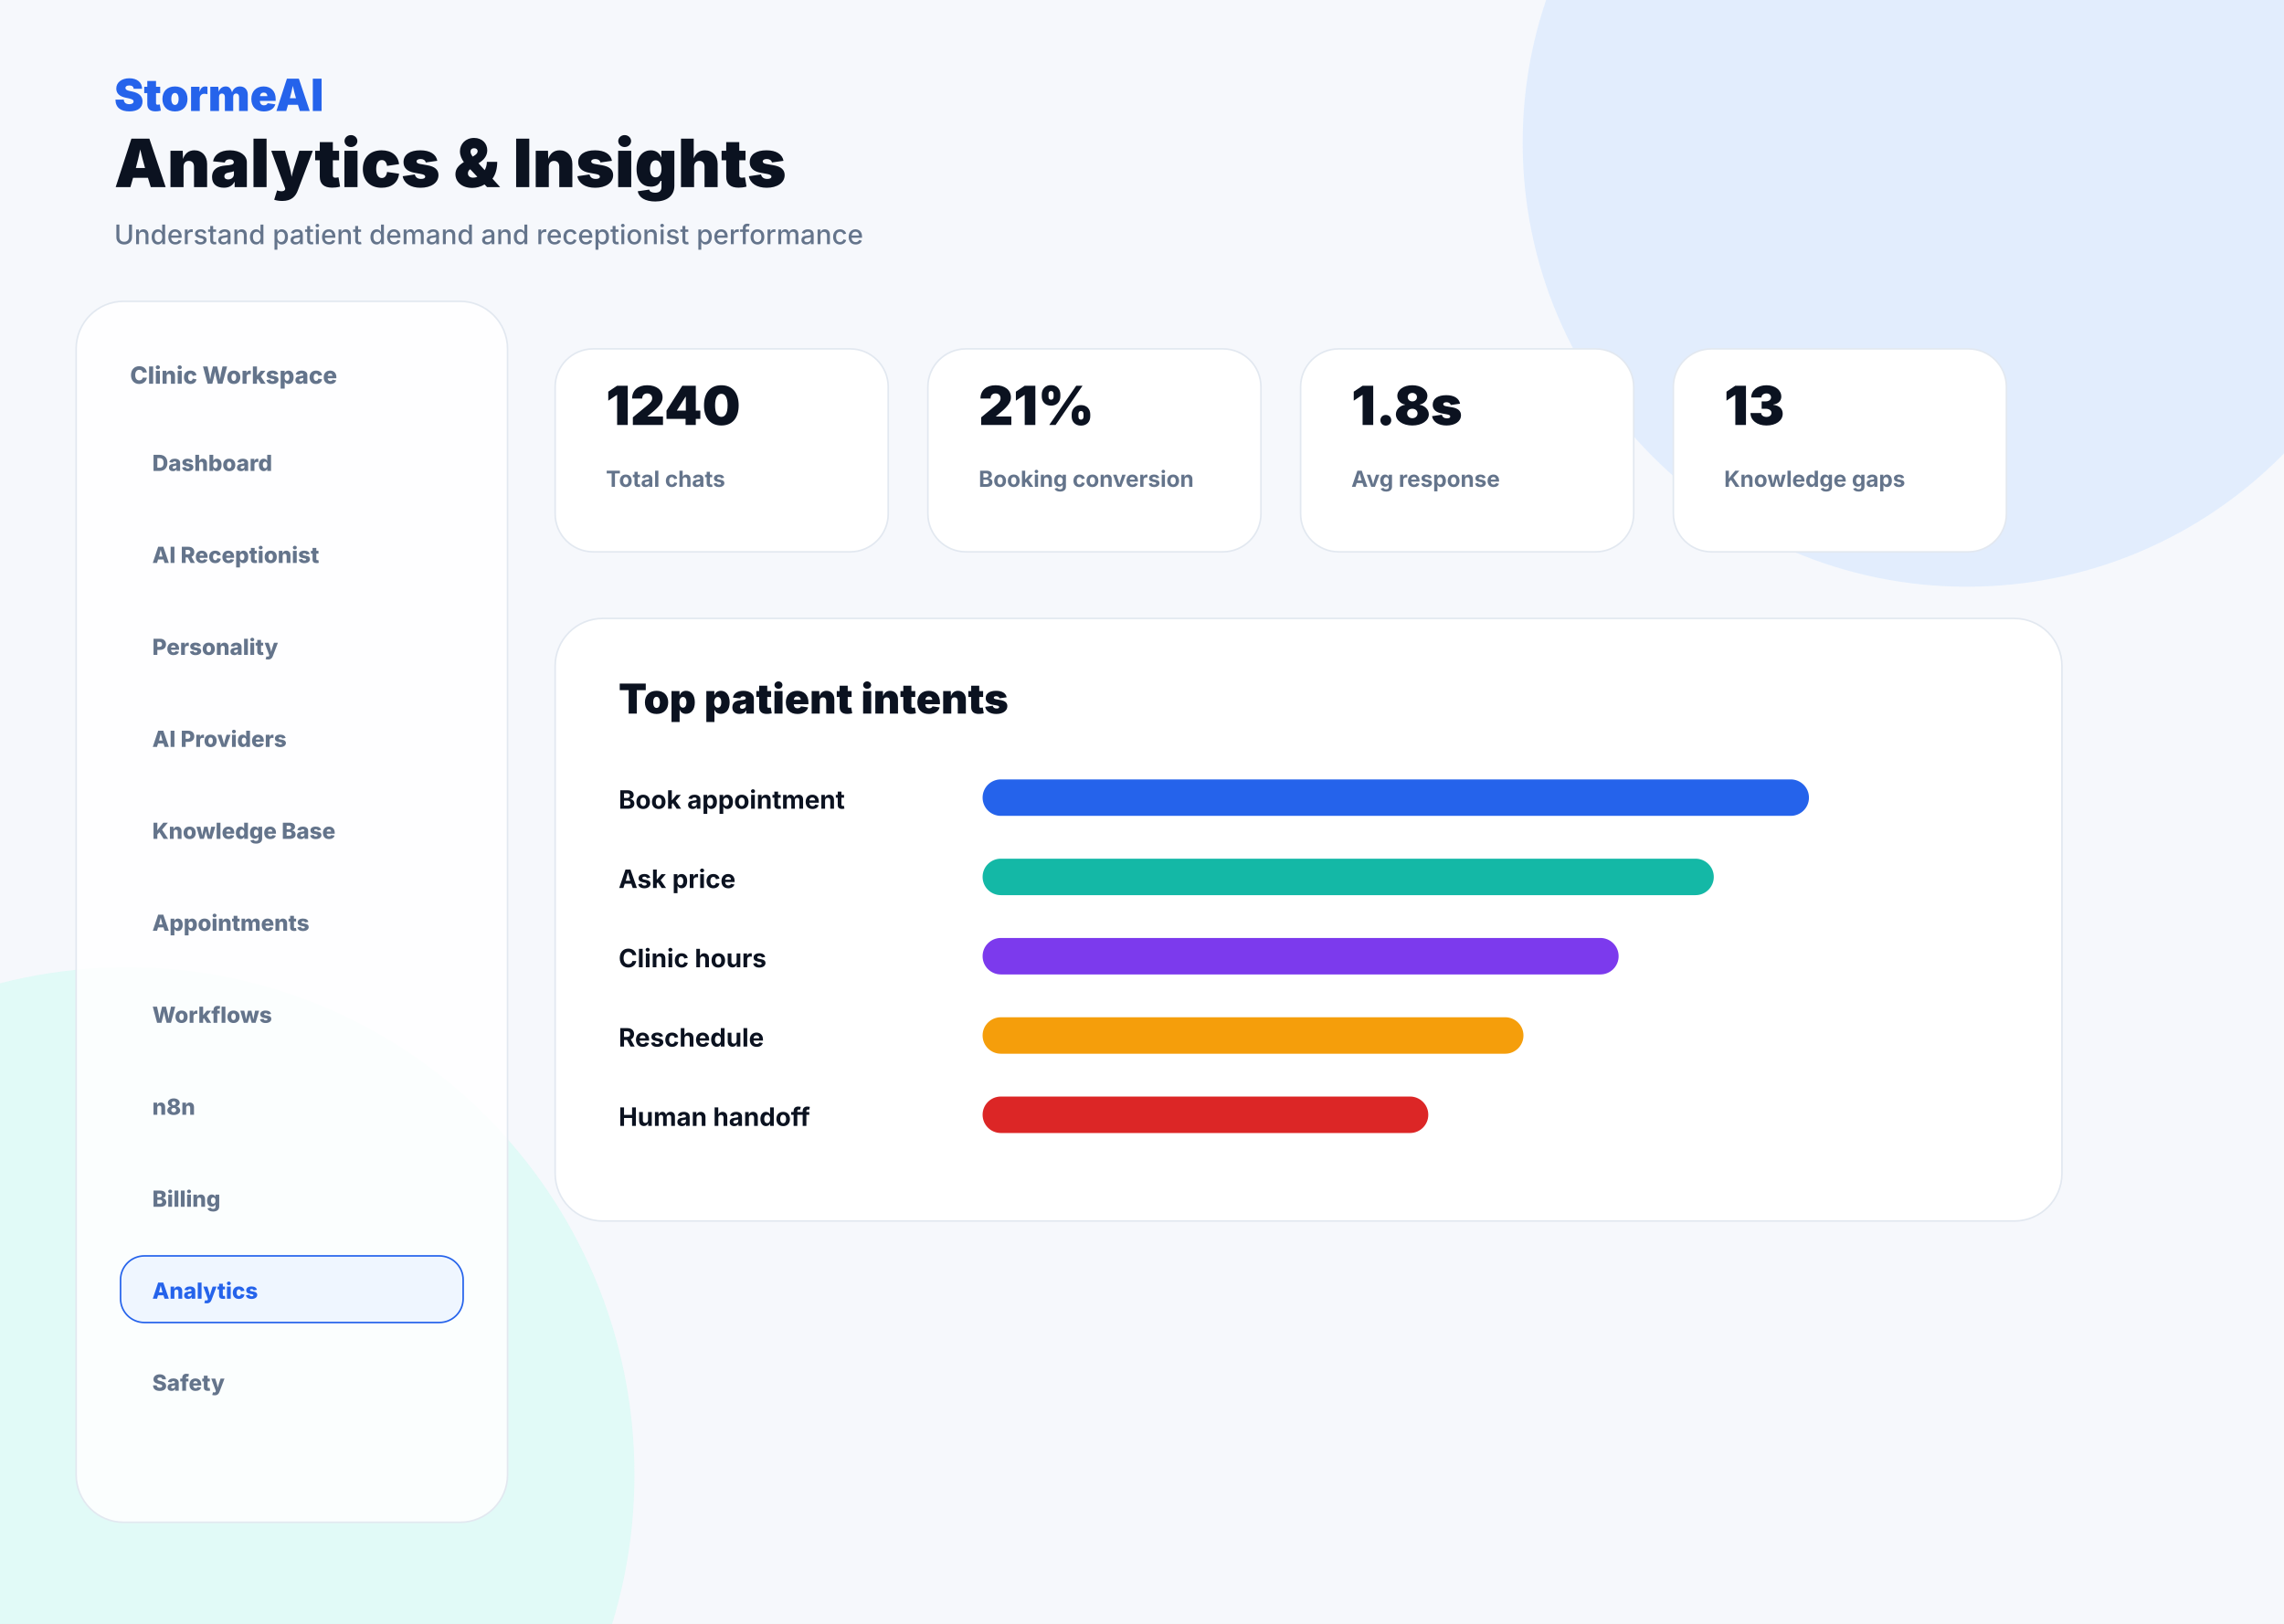
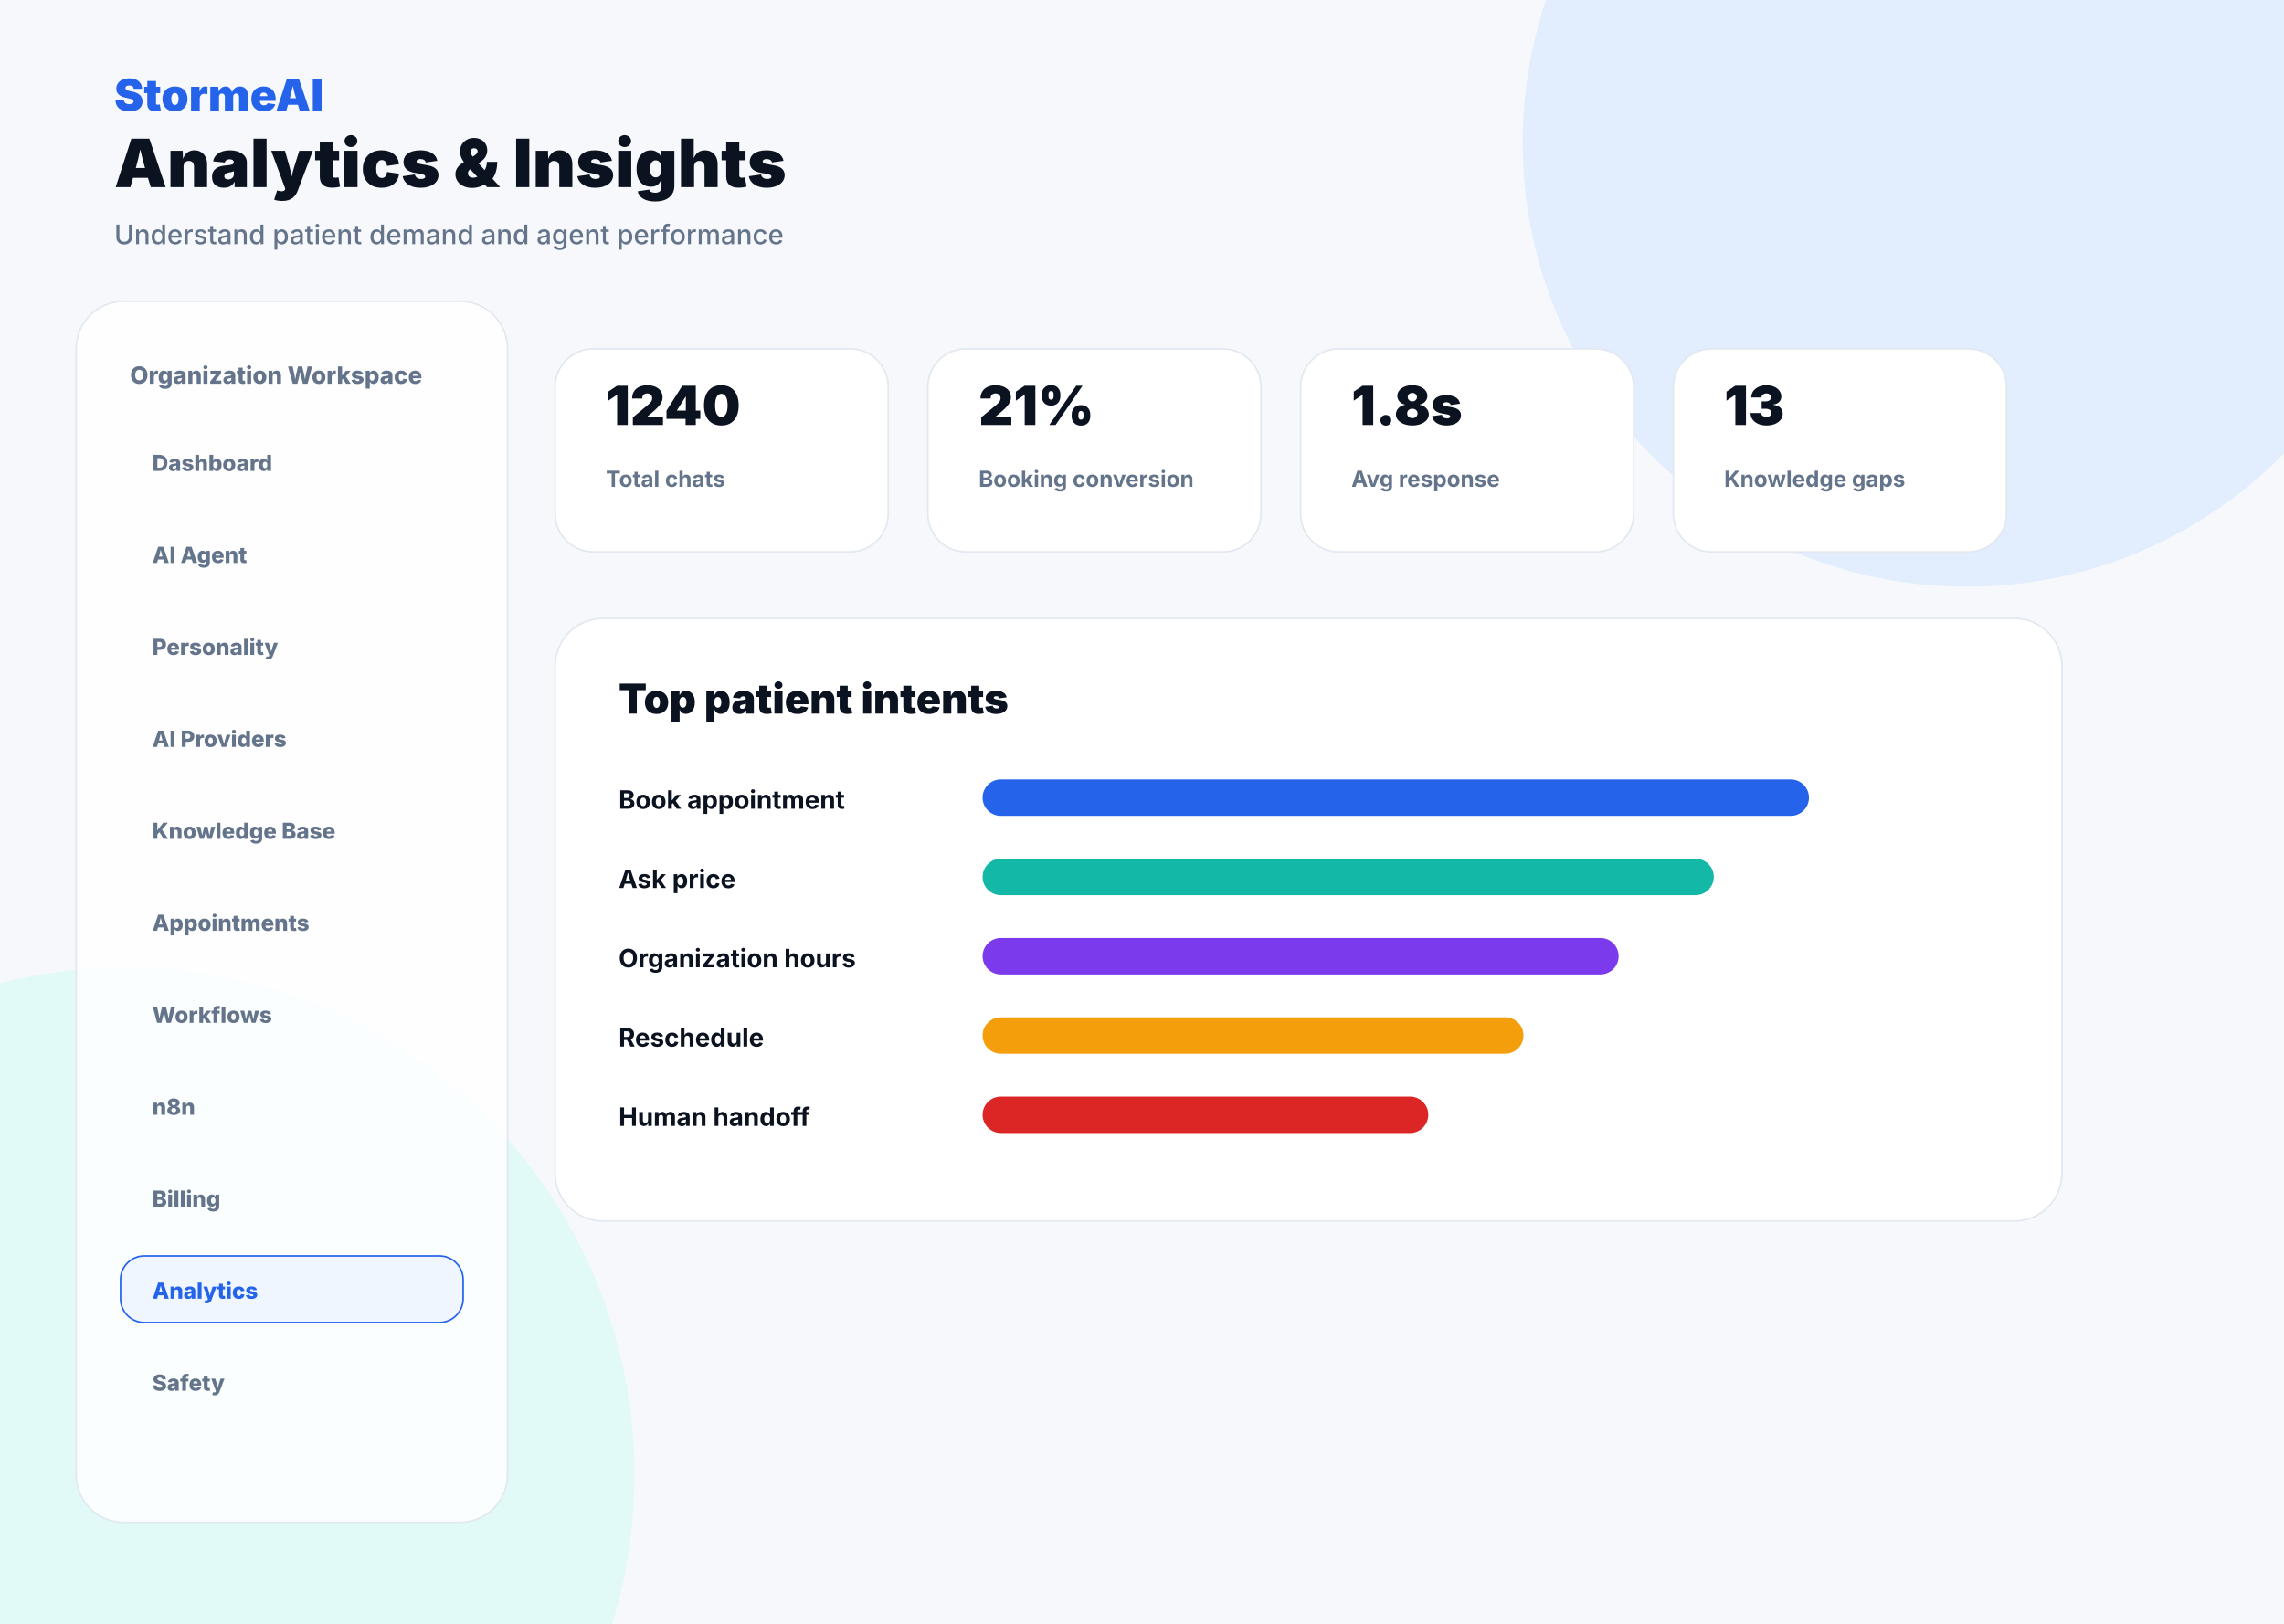
<svg xmlns="http://www.w3.org/2000/svg" width="1440" height="1024" viewBox="0 0 1440 1024" fill="none">
  <defs>
    <filter id="shadow" x="-20%" y="-20%" width="140%" height="140%">
      <feDropShadow dx="0" dy="18" stdDeviation="18" flood-color="#0F172A" flood-opacity="0.08" />
    </filter>
    <linearGradient id="hero" x1="0" y1="0" x2="1" y2="1">
      <stop stop-color="#2563EB" />
      <stop offset="1" stop-color="#14B8A6" />
    </linearGradient>
  </defs>
  <rect width="1440" height="1024" fill="#F6F8FC" />
  <circle cx="1240" cy="90" r="280" fill="#DBEAFE" opacity="0.75" />
  <circle cx="80" cy="930" r="320" fill="#CCFBF1" opacity="0.5" />
  <text x="72" y="70" font-family="Inter, Geist, Arial, sans-serif" font-size="28" font-weight="900" fill="#2563EB">StormeAI</text>
  <text x="72" y="118" font-family="Inter, Geist, Arial, sans-serif" font-size="42" font-weight="850" fill="#0B1220">Analytics &amp; Insights</text>
-   <text x="72" y="154" font-family="Inter, Geist, Arial, sans-serif" font-size="17" font-weight="500" fill="#64748B">Understand patient demand and receptionist performance</text>
+   <text x="72" y="154" font-family="Inter, Geist, Arial, sans-serif" font-size="17" font-weight="500" fill="#64748B">Understand patient demand and agent performance</text>
  <rect x="48" y="190" width="272" height="770" rx="30" fill="rgba(255,255,255,.86)" stroke="#E2E8F0" stroke-width="1" />
-   <text x="82" y="242" font-family="Inter, Geist, Arial, sans-serif" font-size="15" font-weight="800" fill="#64748B">Clinic Workspace</text>
+   <text x="82" y="242" font-family="Inter, Geist, Arial, sans-serif" font-size="15" font-weight="800" fill="#64748B">Organization Workspace</text>
  <rect x="76" y="270" width="216" height="42" rx="15" fill="transparent" stroke="transparent" stroke-width="1" />
  <text x="96" y="297" font-family="Inter, Geist, Arial, sans-serif" font-size="14" font-weight="800" fill="#64748B">Dashboard</text>
  <rect x="76" y="328" width="216" height="42" rx="15" fill="transparent" stroke="transparent" stroke-width="1" />
-   <text x="96" y="355" font-family="Inter, Geist, Arial, sans-serif" font-size="14" font-weight="800" fill="#64748B">AI Receptionist</text>
+   <text x="96" y="355" font-family="Inter, Geist, Arial, sans-serif" font-size="14" font-weight="800" fill="#64748B">AI Agent</text>
  <rect x="76" y="386" width="216" height="42" rx="15" fill="transparent" stroke="transparent" stroke-width="1" />
  <text x="96" y="413" font-family="Inter, Geist, Arial, sans-serif" font-size="14" font-weight="800" fill="#64748B">Personality</text>
  <rect x="76" y="444" width="216" height="42" rx="15" fill="transparent" stroke="transparent" stroke-width="1" />
  <text x="96" y="471" font-family="Inter, Geist, Arial, sans-serif" font-size="14" font-weight="800" fill="#64748B">AI Providers</text>
  <rect x="76" y="502" width="216" height="42" rx="15" fill="transparent" stroke="transparent" stroke-width="1" />
  <text x="96" y="529" font-family="Inter, Geist, Arial, sans-serif" font-size="14" font-weight="800" fill="#64748B">Knowledge Base</text>
  <rect x="76" y="560" width="216" height="42" rx="15" fill="transparent" stroke="transparent" stroke-width="1" />
  <text x="96" y="587" font-family="Inter, Geist, Arial, sans-serif" font-size="14" font-weight="800" fill="#64748B">Appointments</text>
  <rect x="76" y="618" width="216" height="42" rx="15" fill="transparent" stroke="transparent" stroke-width="1" />
  <text x="96" y="645" font-family="Inter, Geist, Arial, sans-serif" font-size="14" font-weight="800" fill="#64748B">Workflows</text>
  <rect x="76" y="676" width="216" height="42" rx="15" fill="transparent" stroke="transparent" stroke-width="1" />
  <text x="96" y="703" font-family="Inter, Geist, Arial, sans-serif" font-size="14" font-weight="800" fill="#64748B">n8n</text>
  <rect x="76" y="734" width="216" height="42" rx="15" fill="transparent" stroke="transparent" stroke-width="1" />
  <text x="96" y="761" font-family="Inter, Geist, Arial, sans-serif" font-size="14" font-weight="800" fill="#64748B">Billing</text>
  <rect x="76" y="792" width="216" height="42" rx="15" fill="#EFF6FF" stroke="#2563EB" stroke-width="1" />
  <text x="96" y="819" font-family="Inter, Geist, Arial, sans-serif" font-size="14" font-weight="800" fill="#2563EB">Analytics</text>
  <rect x="76" y="850" width="216" height="42" rx="15" fill="transparent" stroke="transparent" stroke-width="1" />
  <text x="96" y="877" font-family="Inter, Geist, Arial, sans-serif" font-size="14" font-weight="800" fill="#64748B">Safety</text>
  <rect x="350" y="220" width="210" height="128" rx="24" fill="#FFFFFF" stroke="#E2E8F0" stroke-width="1" />
  <text x="382" y="268" font-family="Inter, Geist, Arial, sans-serif" font-size="34" font-weight="900" fill="#0B1220">1240</text>
  <text x="382" y="307" font-family="Inter, Geist, Arial, sans-serif" font-size="14" font-weight="700" fill="#64748B">Total chats</text>
  <rect x="585" y="220" width="210" height="128" rx="24" fill="#FFFFFF" stroke="#E2E8F0" stroke-width="1" />
  <text x="617" y="268" font-family="Inter, Geist, Arial, sans-serif" font-size="34" font-weight="900" fill="#0B1220">21%</text>
  <text x="617" y="307" font-family="Inter, Geist, Arial, sans-serif" font-size="14" font-weight="700" fill="#64748B">Booking conversion</text>
  <rect x="820" y="220" width="210" height="128" rx="24" fill="#FFFFFF" stroke="#E2E8F0" stroke-width="1" />
  <text x="852" y="268" font-family="Inter, Geist, Arial, sans-serif" font-size="34" font-weight="900" fill="#0B1220">1.8s</text>
  <text x="852" y="307" font-family="Inter, Geist, Arial, sans-serif" font-size="14" font-weight="700" fill="#64748B">Avg response</text>
  <rect x="1055" y="220" width="210" height="128" rx="24" fill="#FFFFFF" stroke="#E2E8F0" stroke-width="1" />
  <text x="1087" y="268" font-family="Inter, Geist, Arial, sans-serif" font-size="34" font-weight="900" fill="#0B1220">13</text>
  <text x="1087" y="307" font-family="Inter, Geist, Arial, sans-serif" font-size="14" font-weight="700" fill="#64748B">Knowledge gaps</text>
  <rect x="350" y="390" width="950" height="380" rx="30" fill="#FFFFFF" stroke="#E2E8F0" stroke-width="1" />
  <text x="390" y="450" font-family="Inter, Geist, Arial, sans-serif" font-size="26" font-weight="900" fill="#0B1220">Top patient intents</text>
  <text x="390" y="510" font-family="Inter, Geist, Arial, sans-serif" font-size="16" font-weight="750" fill="#0B1220">Book appointment</text>
  <rect x="620" y="492" width="520" height="22" rx="11" fill="#2563EB" stroke="#2563EB" stroke-width="1" />
  <text x="390" y="560" font-family="Inter, Geist, Arial, sans-serif" font-size="16" font-weight="750" fill="#0B1220">Ask price</text>
  <rect x="620" y="542" width="460" height="22" rx="11" fill="#14B8A6" stroke="#14B8A6" stroke-width="1" />
-   <text x="390" y="610" font-family="Inter, Geist, Arial, sans-serif" font-size="16" font-weight="750" fill="#0B1220">Clinic hours</text>
+   <text x="390" y="610" font-family="Inter, Geist, Arial, sans-serif" font-size="16" font-weight="750" fill="#0B1220">Organization hours</text>
  <rect x="620" y="592" width="400" height="22" rx="11" fill="#7C3AED" stroke="#7C3AED" stroke-width="1" />
  <text x="390" y="660" font-family="Inter, Geist, Arial, sans-serif" font-size="16" font-weight="750" fill="#0B1220">Reschedule</text>
  <rect x="620" y="642" width="340" height="22" rx="11" fill="#F59E0B" stroke="#F59E0B" stroke-width="1" />
  <text x="390" y="710" font-family="Inter, Geist, Arial, sans-serif" font-size="16" font-weight="750" fill="#0B1220">Human handoff</text>
  <rect x="620" y="692" width="280" height="22" rx="11" fill="#DC2626" stroke="#DC2626" stroke-width="1" />
</svg>
